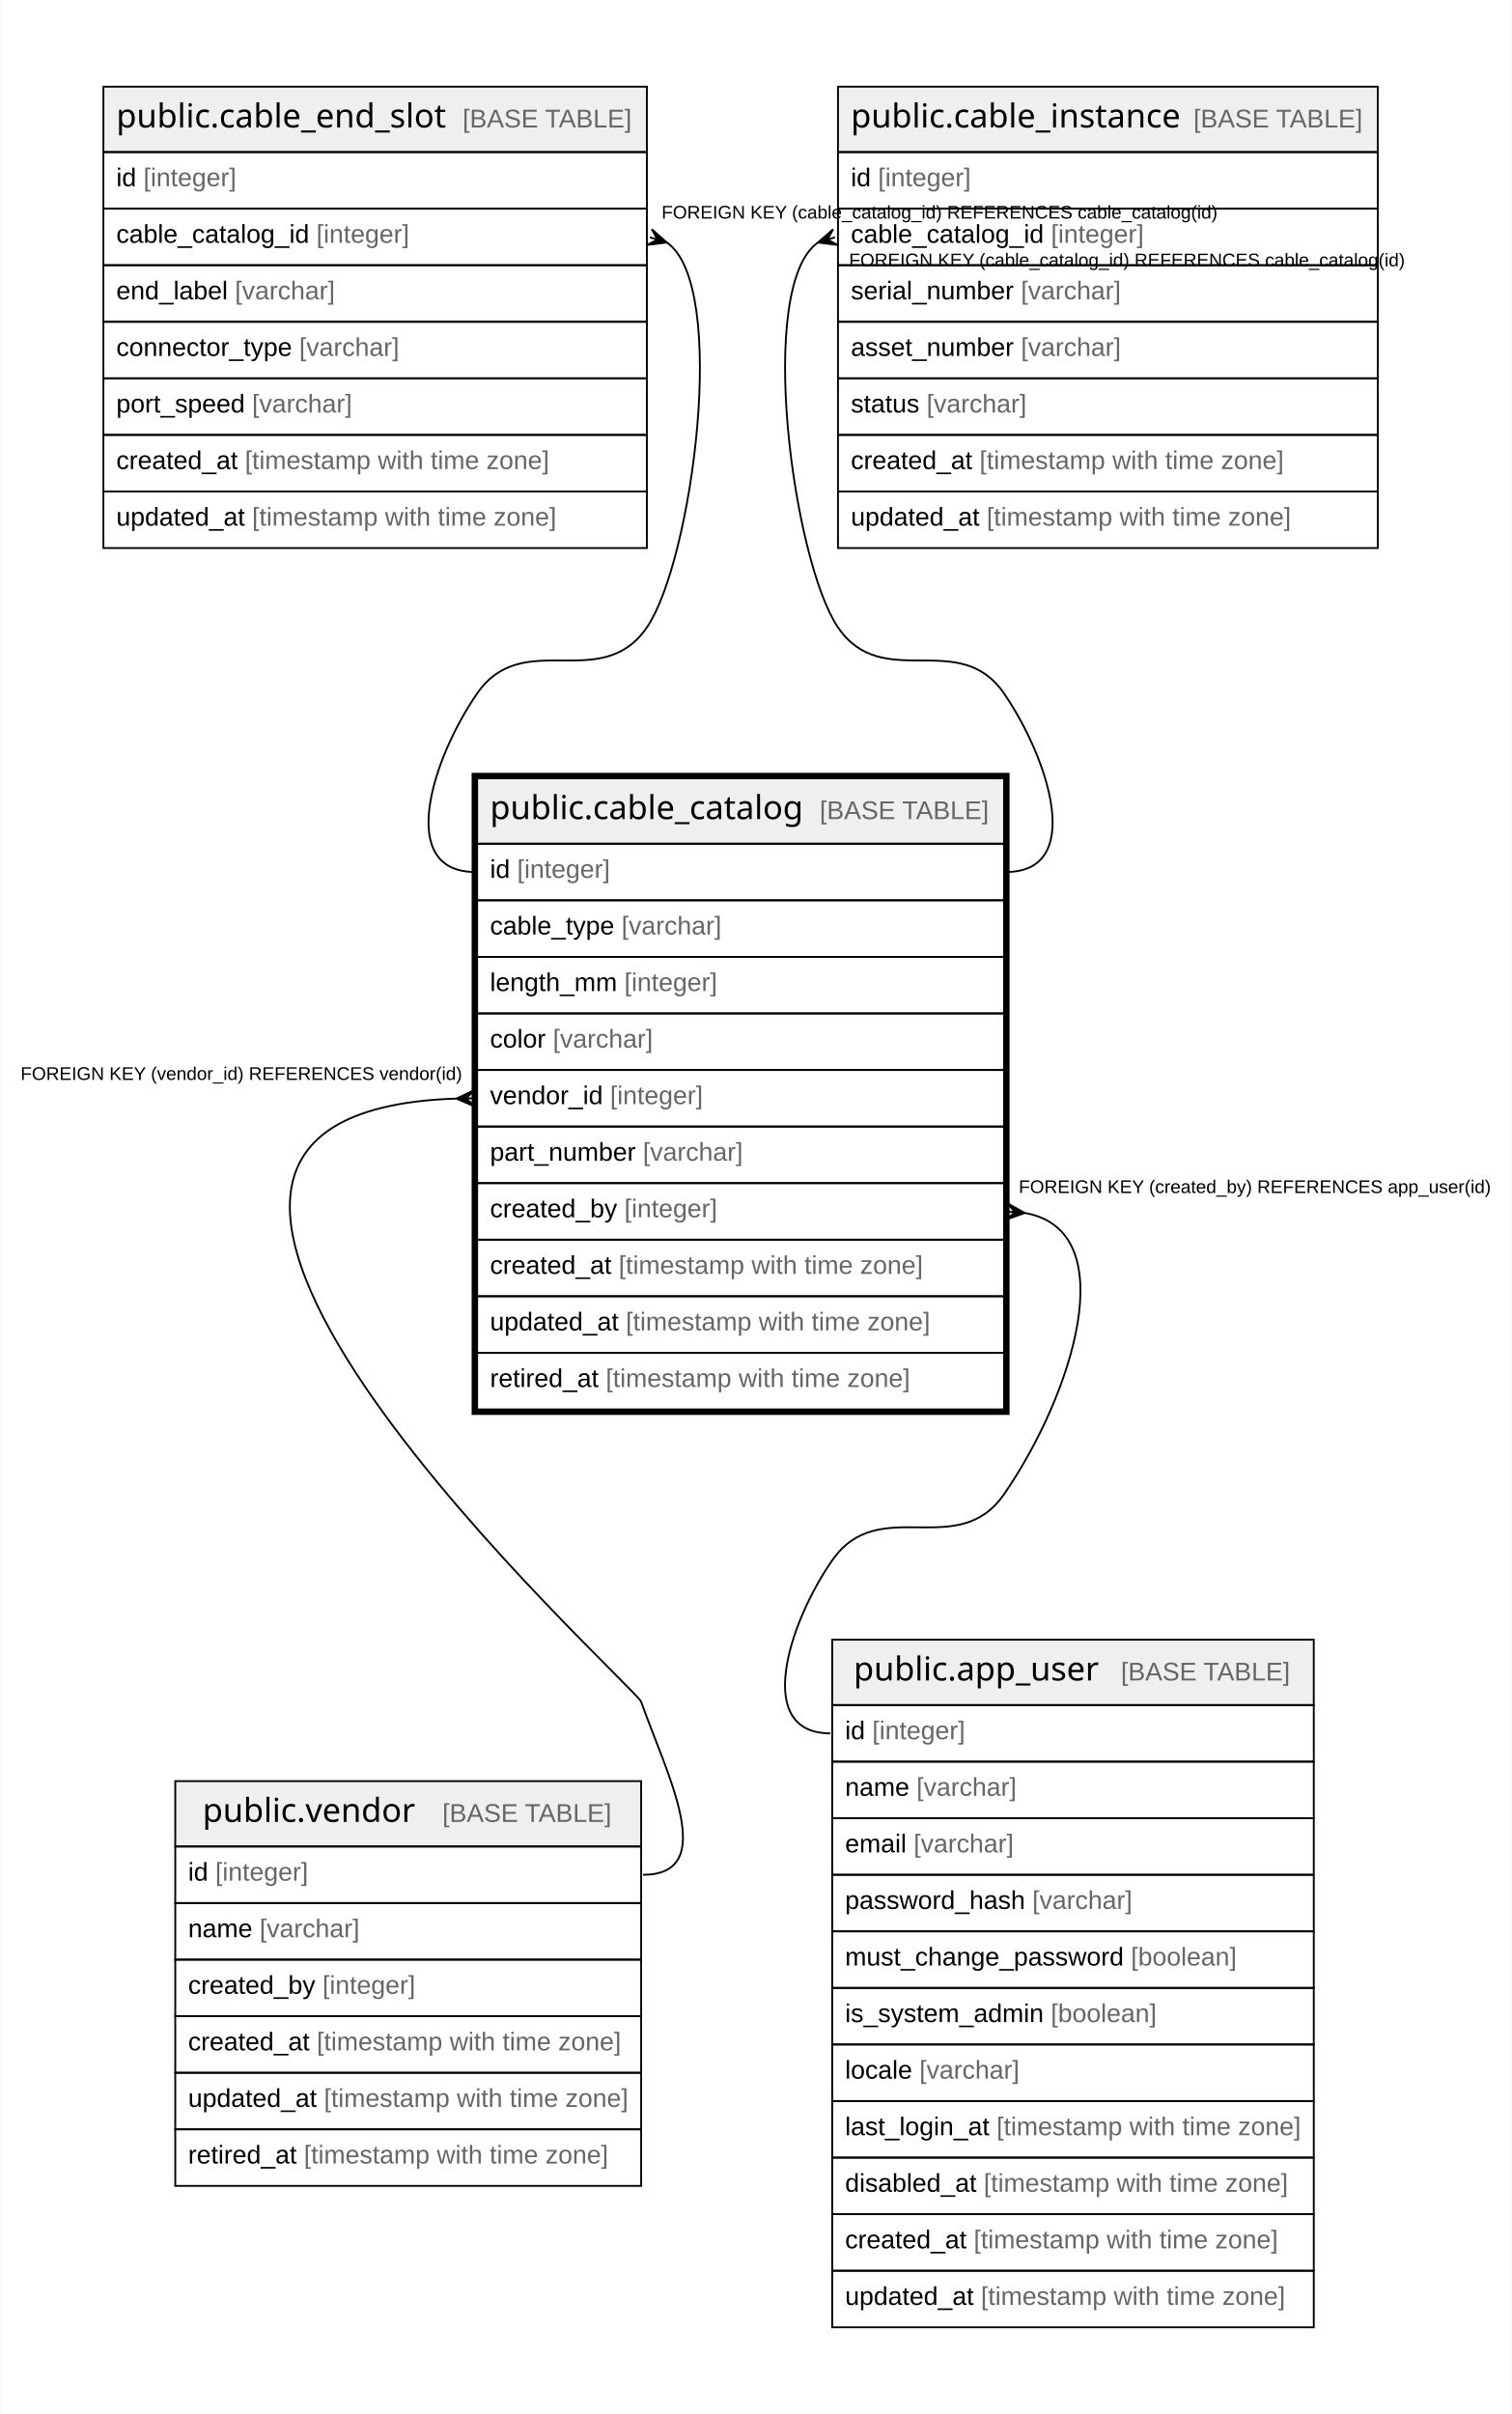
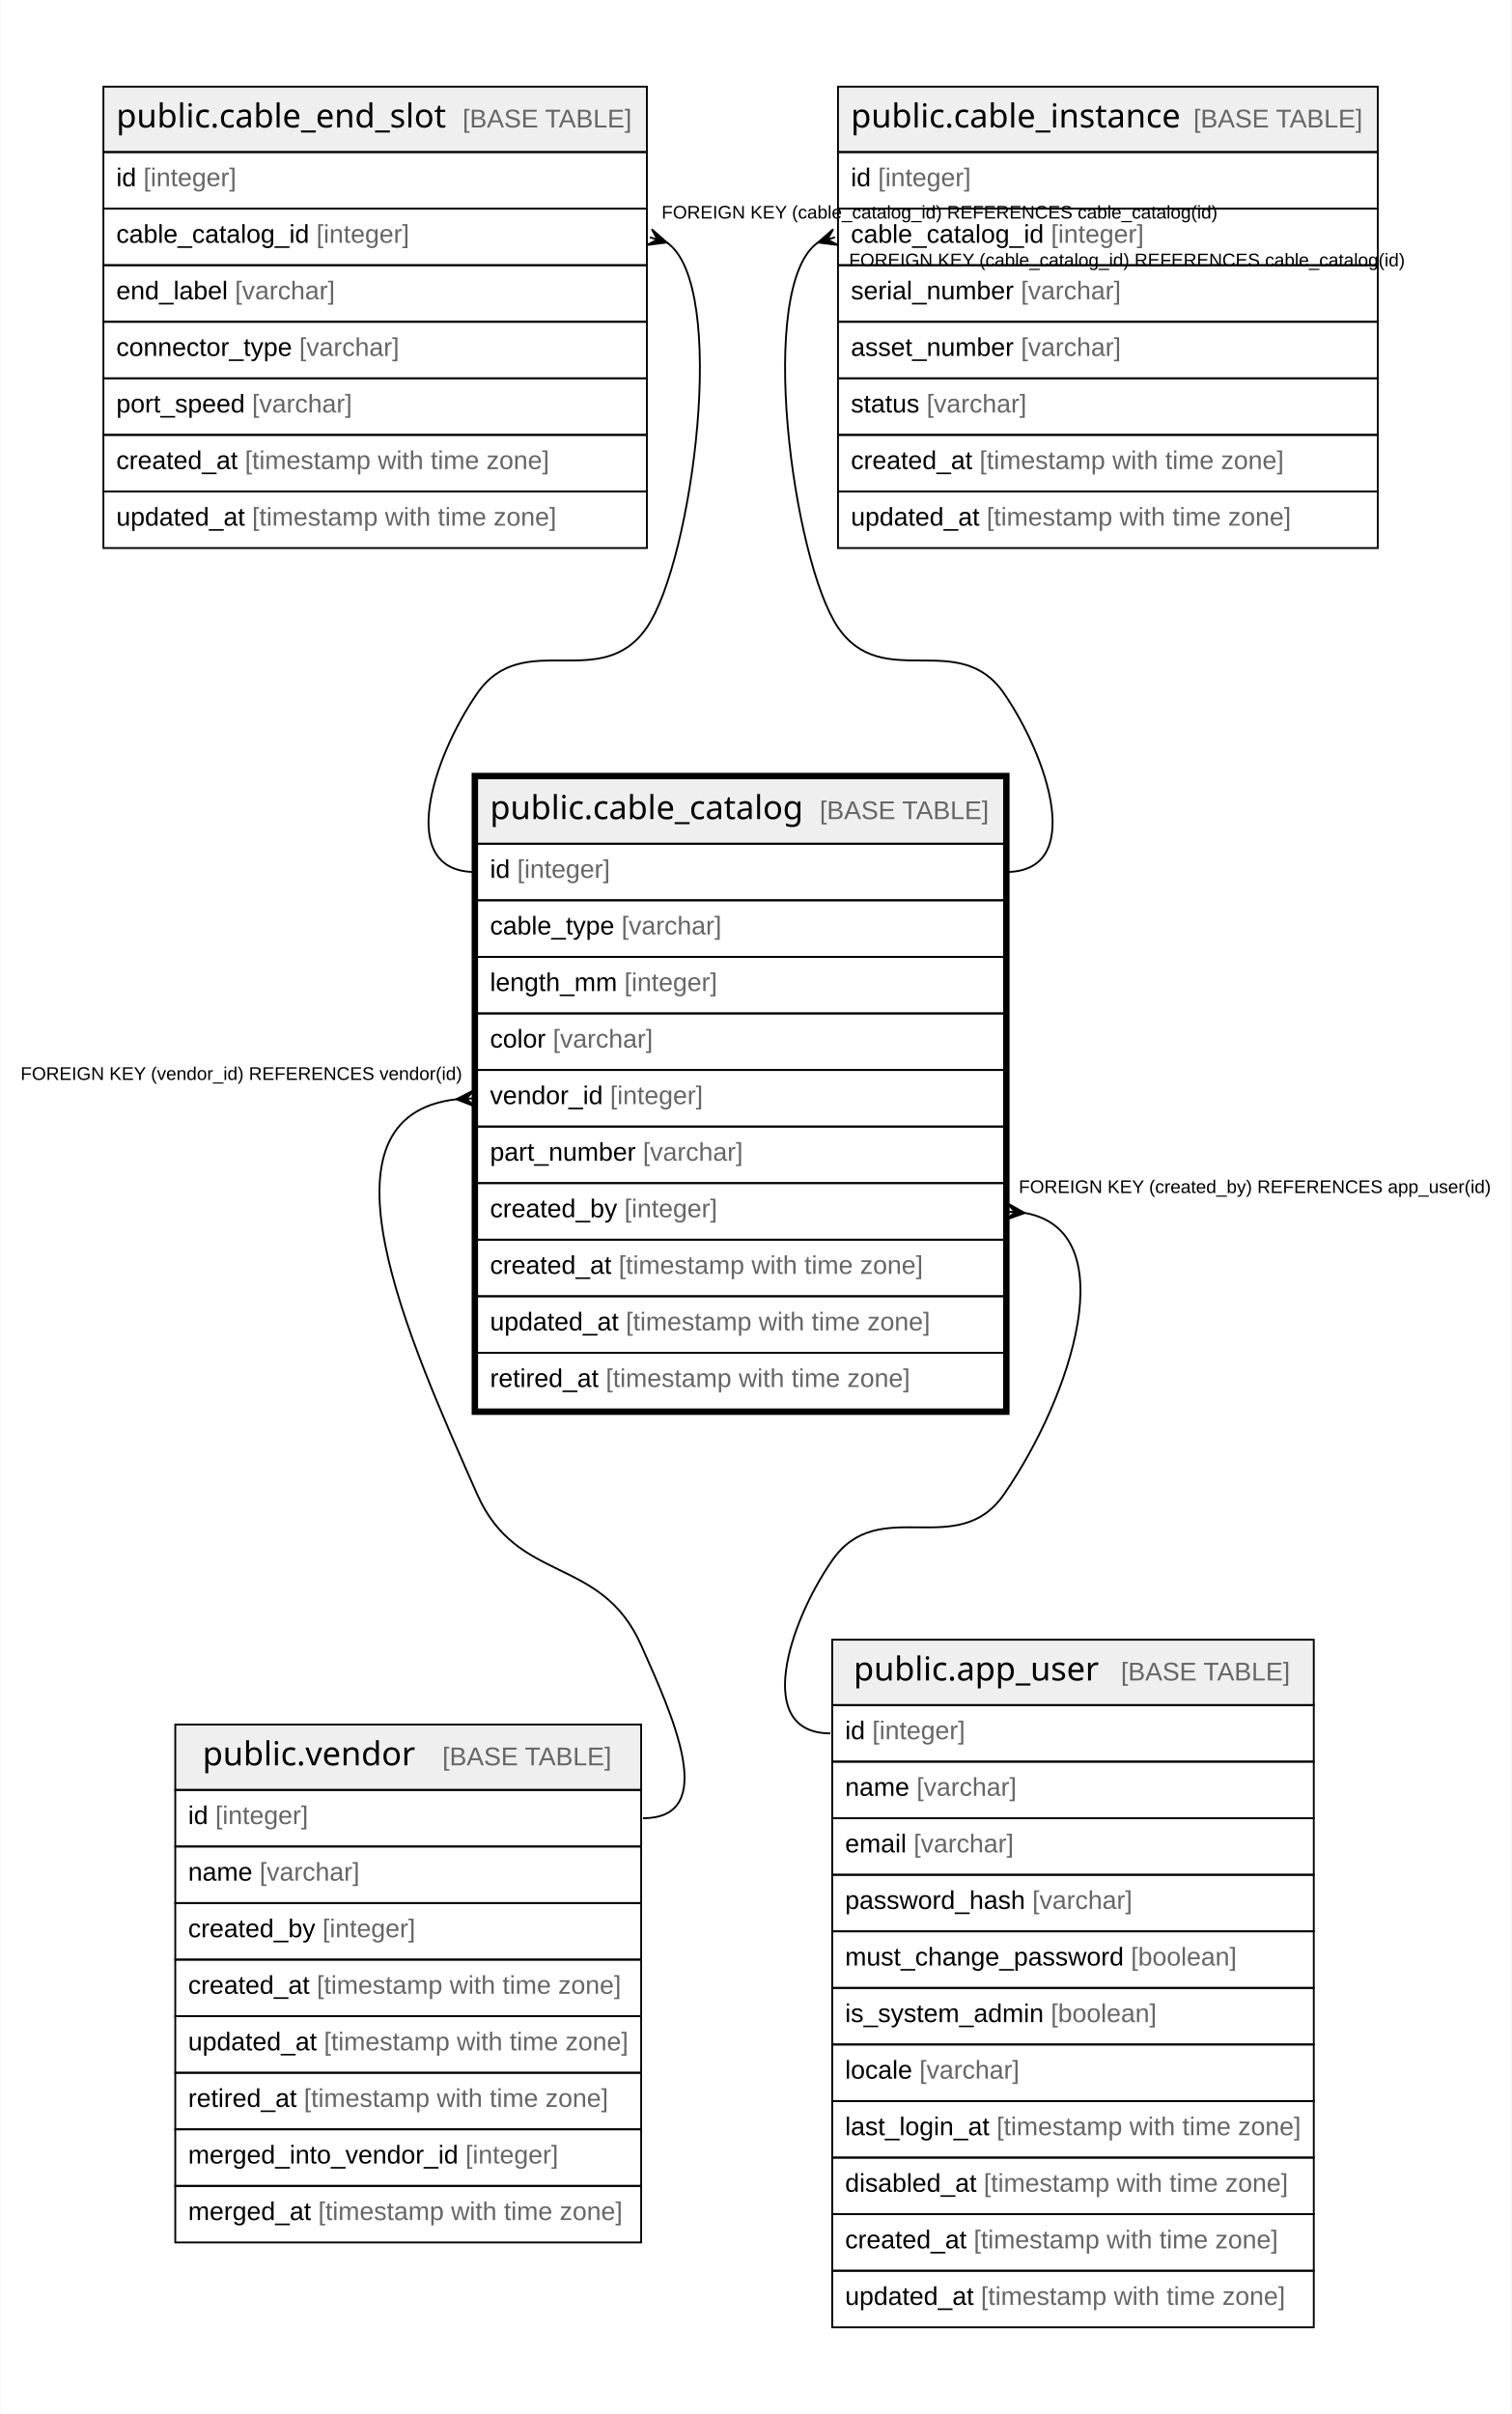
<svg xmlns="http://www.w3.org/2000/svg" width="823pt" height="1314pt" viewBox="0.00 0.00 822.85 1314.40">
  <g id="graph0" class="graph" transform="scale(1 1) rotate(0) translate(4 1310.4)">
    <polygon fill="white" stroke="none" points="-4,4 -4,-1310.4 818.85,-1310.4 818.85,4 -4,4" />
    <g id="node1" class="node">
      <polygon fill="#efefef" stroke="none" points="255.62,-851 255.62,-886.6 542.54,-886.6 542.54,-851 255.62,-851" />
      <polygon fill="none" stroke="black" points="255.62,-851 255.62,-886.6 542.54,-886.6 542.54,-851 255.62,-851" />
      <text text-anchor="start" x="262.62" y="-864.4" font-family="Arial Bold" font-size="18.00">public.cable_catalog</text>
      <text text-anchor="start" x="411.05" y="-864.4" font-family="Arial" font-size="14.00">    </text>
      <text text-anchor="start" x="442.17" y="-864.4" font-family="Arial" font-size="14.00" fill="#666666">[BASE TABLE]</text>
      <polygon fill="none" stroke="black" points="255.62,-820.2 255.62,-851 542.54,-851 542.54,-820.2 255.62,-820.2" />
      <text text-anchor="start" x="262.62" y="-832.4" font-family="Arial" font-size="14.00">id </text>
      <text text-anchor="start" x="277.41" y="-832.4" font-family="Arial" font-size="14.00" fill="#666666">[integer]</text>
      <polygon fill="none" stroke="black" points="255.62,-789.4 255.62,-820.2 542.54,-820.2 542.54,-789.4 255.62,-789.4" />
      <text text-anchor="start" x="262.62" y="-801.6" font-family="Arial" font-size="14.00">cable_type </text>
      <text text-anchor="start" x="334.23" y="-801.6" font-family="Arial" font-size="14.00" fill="#666666">[varchar]</text>
      <polygon fill="none" stroke="black" points="255.62,-758.6 255.62,-789.4 542.54,-789.4 542.54,-758.6 255.62,-758.6" />
      <text text-anchor="start" x="262.62" y="-770.8" font-family="Arial" font-size="14.00">length_mm </text>
      <text text-anchor="start" x="335.77" y="-770.8" font-family="Arial" font-size="14.00" fill="#666666">[integer]</text>
      <polygon fill="none" stroke="black" points="255.62,-727.8 255.62,-758.6 542.54,-758.6 542.54,-727.8 255.62,-727.8" />
      <text text-anchor="start" x="262.62" y="-740" font-family="Arial" font-size="14.00">color </text>
      <text text-anchor="start" x="296.86" y="-740" font-family="Arial" font-size="14.00" fill="#666666">[varchar]</text>
      <polygon fill="none" stroke="black" points="255.62,-697 255.62,-727.8 542.54,-727.8 542.54,-697 255.62,-697" />
      <text text-anchor="start" x="262.62" y="-709.2" font-family="Arial" font-size="14.00">vendor_id </text>
      <text text-anchor="start" x="328" y="-709.2" font-family="Arial" font-size="14.00" fill="#666666">[integer]</text>
      <polygon fill="none" stroke="black" points="255.62,-666.2 255.62,-697 542.54,-697 542.54,-666.2 255.62,-666.2" />
      <text text-anchor="start" x="262.62" y="-678.4" font-family="Arial" font-size="14.00">part_number </text>
      <text text-anchor="start" x="345.89" y="-678.4" font-family="Arial" font-size="14.00" fill="#666666">[varchar]</text>
      <polygon fill="none" stroke="black" points="255.62,-635.4 255.62,-666.2 542.54,-666.2 542.54,-635.4 255.62,-635.4" />
      <text text-anchor="start" x="262.62" y="-647.6" font-family="Arial" font-size="14.00">created_by </text>
      <text text-anchor="start" x="335.78" y="-647.6" font-family="Arial" font-size="14.00" fill="#666666">[integer]</text>
      <polygon fill="none" stroke="black" points="255.62,-604.6 255.62,-635.4 542.54,-635.4 542.54,-604.6 255.62,-604.6" />
      <text text-anchor="start" x="262.62" y="-616.8" font-family="Arial" font-size="14.00">created_at </text>
      <text text-anchor="start" x="332.67" y="-616.8" font-family="Arial" font-size="14.00" fill="#666666">[timestamp with time zone]</text>
      <polygon fill="none" stroke="black" points="255.62,-573.8 255.62,-604.6 542.54,-604.6 542.54,-573.8 255.62,-573.8" />
      <text text-anchor="start" x="262.62" y="-586" font-family="Arial" font-size="14.00">updated_at </text>
      <text text-anchor="start" x="336.58" y="-586" font-family="Arial" font-size="14.00" fill="#666666">[timestamp with time zone]</text>
      <polygon fill="none" stroke="black" points="255.62,-543 255.62,-573.8 542.54,-573.8 542.54,-543 255.62,-543" />
      <text text-anchor="start" x="262.62" y="-555.2" font-family="Arial" font-size="14.00">retired_at </text>
      <text text-anchor="start" x="325.66" y="-555.2" font-family="Arial" font-size="14.00" fill="#666666">[timestamp with time zone]</text>
      <polygon fill="none" stroke="black" stroke-width="3" points="254.12,-541.5 254.12,-888.1 544.04,-888.1 544.04,-541.5 254.12,-541.5" />
    </g>
    <g id="node4" class="node">
-       <polygon fill="#efefef" stroke="none" points="91.24,-305 91.24,-340.6 344.93,-340.6 344.93,-305 91.24,-305" />
-       <polygon fill="none" stroke="black" points="91.24,-305 91.24,-340.6 344.93,-340.6 344.93,-305 91.24,-305" />
-       <text text-anchor="start" x="106.1" y="-318.4" font-family="Arial Bold" font-size="18.00">public.vendor</text>
-       <text text-anchor="start" x="205.58" y="-318.4" font-family="Arial" font-size="14.00">    </text>
-       <text text-anchor="start" x="236.69" y="-318.4" font-family="Arial" font-size="14.00" fill="#666666">[BASE TABLE]</text>
+       <polygon fill="#efefef" stroke="none" points="91.24,-335.8 91.24,-371.4 344.93,-371.4 344.93,-335.8 91.24,-335.8" />
+       <polygon fill="none" stroke="black" points="91.24,-335.8 91.24,-371.4 344.93,-371.4 344.93,-335.8 91.24,-335.8" />
+       <text text-anchor="start" x="106.1" y="-349.2" font-family="Arial Bold" font-size="18.00">public.vendor</text>
+       <text text-anchor="start" x="205.58" y="-349.2" font-family="Arial" font-size="14.00">    </text>
+       <text text-anchor="start" x="236.69" y="-349.2" font-family="Arial" font-size="14.00" fill="#666666">[BASE TABLE]</text>
+       <polygon fill="none" stroke="black" points="91.24,-305 91.24,-335.8 344.93,-335.8 344.93,-305 91.24,-305" />
+       <text text-anchor="start" x="98.24" y="-317.2" font-family="Arial" font-size="14.00">id </text>
+       <text text-anchor="start" x="113.03" y="-317.2" font-family="Arial" font-size="14.00" fill="#666666">[integer]</text>
      <polygon fill="none" stroke="black" points="91.24,-274.2 91.24,-305 344.93,-305 344.93,-274.2 91.24,-274.2" />
-       <text text-anchor="start" x="98.24" y="-286.4" font-family="Arial" font-size="14.00">id </text>
-       <text text-anchor="start" x="113.03" y="-286.4" font-family="Arial" font-size="14.00" fill="#666666">[integer]</text>
+       <text text-anchor="start" x="98.24" y="-286.4" font-family="Arial" font-size="14.00">name </text>
+       <text text-anchor="start" x="137.15" y="-286.4" font-family="Arial" font-size="14.00" fill="#666666">[varchar]</text>
      <polygon fill="none" stroke="black" points="91.24,-243.4 91.24,-274.2 344.93,-274.2 344.93,-243.4 91.24,-243.4" />
-       <text text-anchor="start" x="98.24" y="-255.6" font-family="Arial" font-size="14.00">name </text>
-       <text text-anchor="start" x="137.15" y="-255.6" font-family="Arial" font-size="14.00" fill="#666666">[varchar]</text>
+       <text text-anchor="start" x="98.24" y="-255.6" font-family="Arial" font-size="14.00">created_by </text>
+       <text text-anchor="start" x="171.4" y="-255.6" font-family="Arial" font-size="14.00" fill="#666666">[integer]</text>
      <polygon fill="none" stroke="black" points="91.24,-212.6 91.24,-243.4 344.93,-243.4 344.93,-212.6 91.24,-212.6" />
-       <text text-anchor="start" x="98.24" y="-224.8" font-family="Arial" font-size="14.00">created_by </text>
-       <text text-anchor="start" x="171.4" y="-224.8" font-family="Arial" font-size="14.00" fill="#666666">[integer]</text>
+       <text text-anchor="start" x="98.24" y="-224.8" font-family="Arial" font-size="14.00">created_at </text>
+       <text text-anchor="start" x="168.29" y="-224.8" font-family="Arial" font-size="14.00" fill="#666666">[timestamp with time zone]</text>
      <polygon fill="none" stroke="black" points="91.24,-181.8 91.24,-212.6 344.93,-212.6 344.93,-181.8 91.24,-181.8" />
-       <text text-anchor="start" x="98.24" y="-194" font-family="Arial" font-size="14.00">created_at </text>
-       <text text-anchor="start" x="168.29" y="-194" font-family="Arial" font-size="14.00" fill="#666666">[timestamp with time zone]</text>
+       <text text-anchor="start" x="98.24" y="-194" font-family="Arial" font-size="14.00">updated_at </text>
+       <text text-anchor="start" x="172.2" y="-194" font-family="Arial" font-size="14.00" fill="#666666">[timestamp with time zone]</text>
      <polygon fill="none" stroke="black" points="91.24,-151 91.24,-181.8 344.93,-181.8 344.93,-151 91.24,-151" />
-       <text text-anchor="start" x="98.24" y="-163.2" font-family="Arial" font-size="14.00">updated_at </text>
-       <text text-anchor="start" x="172.2" y="-163.2" font-family="Arial" font-size="14.00" fill="#666666">[timestamp with time zone]</text>
+       <text text-anchor="start" x="98.24" y="-163.2" font-family="Arial" font-size="14.00">retired_at </text>
+       <text text-anchor="start" x="161.28" y="-163.2" font-family="Arial" font-size="14.00" fill="#666666">[timestamp with time zone]</text>
      <polygon fill="none" stroke="black" points="91.24,-120.2 91.24,-151 344.93,-151 344.93,-120.2 91.24,-120.2" />
-       <text text-anchor="start" x="98.24" y="-132.4" font-family="Arial" font-size="14.00">retired_at </text>
-       <text text-anchor="start" x="161.28" y="-132.4" font-family="Arial" font-size="14.00" fill="#666666">[timestamp with time zone]</text>
+       <text text-anchor="start" x="98.24" y="-132.4" font-family="Arial" font-size="14.00">merged_into_vendor_id </text>
+       <text text-anchor="start" x="249.24" y="-132.4" font-family="Arial" font-size="14.00" fill="#666666">[integer]</text>
+       <polygon fill="none" stroke="black" points="91.24,-89.4 91.24,-120.2 344.93,-120.2 344.93,-89.4 91.24,-89.4" />
+       <text text-anchor="start" x="98.24" y="-101.6" font-family="Arial" font-size="14.00">merged_at </text>
+       <text text-anchor="start" x="169.06" y="-101.6" font-family="Arial" font-size="14.00" fill="#666666">[timestamp with time zone]</text>
    </g>
    <g id="edge3" class="edge">
-       <path fill="none" stroke="black" d="M244.26,-712.23C-6.29,-704.03 341.81,-392.63 344.93,-383.8 358.88,-344.32 387.79,-289.6 345.93,-289.6" />
-       <polygon fill="black" stroke="black" points="244.29,-712.24 254.22,-716.89 249.63,-712.32 253.96,-712.39 253.96,-712.39 253.96,-712.39 249.63,-712.32 254.36,-707.9 244.29,-712.24" />
+       <path fill="none" stroke="black" d="M244.58,-711.88C163.09,-702.96 218.36,-581.21 255.62,-496.8 277.41,-447.45 322.99,-463.88 344.93,-414.6 361.95,-376.35 387.79,-320.4 345.93,-320.4" />
+       <polygon fill="black" stroke="black" points="244.3,-711.87 254.06,-716.88 249.63,-712.14 253.96,-712.37 253.96,-712.37 253.96,-712.37 249.63,-712.14 254.52,-707.89 244.3,-711.87" />
      <text text-anchor="start" x="7" y="-722.4" font-family="Arial" font-size="10.00">FOREIGN KEY (vendor_id) REFERENCES vendor(id)</text>
    </g>
    <g id="node5" class="node">
      <polygon fill="#efefef" stroke="none" points="448.97,-382 448.97,-417.6 711.2,-417.6 711.2,-382 448.97,-382" />
      <polygon fill="none" stroke="black" points="448.97,-382 448.97,-417.6 711.2,-417.6 711.2,-382 448.97,-382" />
      <text text-anchor="start" x="460.61" y="-395.4" font-family="Arial Bold" font-size="18.00">public.app_user</text>
      <text text-anchor="start" x="575.07" y="-395.4" font-family="Arial" font-size="14.00">    </text>
      <text text-anchor="start" x="606.19" y="-395.4" font-family="Arial" font-size="14.00" fill="#666666">[BASE TABLE]</text>
      <polygon fill="none" stroke="black" points="448.97,-351.2 448.97,-382 711.2,-382 711.2,-351.2 448.97,-351.2" />
      <text text-anchor="start" x="455.97" y="-363.4" font-family="Arial" font-size="14.00">id </text>
      <text text-anchor="start" x="470.76" y="-363.4" font-family="Arial" font-size="14.00" fill="#666666">[integer]</text>
      <polygon fill="none" stroke="black" points="448.97,-320.4 448.97,-351.2 711.2,-351.2 711.2,-320.4 448.97,-320.4" />
      <text text-anchor="start" x="455.97" y="-332.6" font-family="Arial" font-size="14.00">name </text>
      <text text-anchor="start" x="494.88" y="-332.6" font-family="Arial" font-size="14.00" fill="#666666">[varchar]</text>
      <polygon fill="none" stroke="black" points="448.97,-289.6 448.97,-320.4 711.2,-320.4 711.2,-289.6 448.97,-289.6" />
      <text text-anchor="start" x="455.97" y="-301.8" font-family="Arial" font-size="14.00">email </text>
      <text text-anchor="start" x="493.32" y="-301.8" font-family="Arial" font-size="14.00" fill="#666666">[varchar]</text>
      <polygon fill="none" stroke="black" points="448.97,-258.8 448.97,-289.6 711.2,-289.6 711.2,-258.8 448.97,-258.8" />
      <text text-anchor="start" x="455.97" y="-271" font-family="Arial" font-size="14.00">password_hash </text>
      <text text-anchor="start" x="557.92" y="-271" font-family="Arial" font-size="14.00" fill="#666666">[varchar]</text>
      <polygon fill="none" stroke="black" points="448.97,-228 448.97,-258.8 711.2,-258.8 711.2,-228 448.97,-228" />
      <text text-anchor="start" x="455.97" y="-240.2" font-family="Arial" font-size="14.00">must_change_password </text>
      <text text-anchor="start" x="611.62" y="-240.2" font-family="Arial" font-size="14.00" fill="#666666">[boolean]</text>
      <polygon fill="none" stroke="black" points="448.97,-197.2 448.97,-228 711.2,-228 711.2,-197.2 448.97,-197.2" />
      <text text-anchor="start" x="455.97" y="-209.4" font-family="Arial" font-size="14.00">is_system_admin </text>
      <text text-anchor="start" x="568.01" y="-209.4" font-family="Arial" font-size="14.00" fill="#666666">[boolean]</text>
      <polygon fill="none" stroke="black" points="448.97,-166.4 448.97,-197.2 711.2,-197.2 711.2,-166.4 448.97,-166.4" />
      <text text-anchor="start" x="455.97" y="-178.6" font-family="Arial" font-size="14.00">locale </text>
      <text text-anchor="start" x="496.44" y="-178.6" font-family="Arial" font-size="14.00" fill="#666666">[varchar]</text>
      <polygon fill="none" stroke="black" points="448.97,-135.6 448.97,-166.4 711.2,-166.4 711.2,-135.6 448.97,-135.6" />
      <text text-anchor="start" x="455.97" y="-147.8" font-family="Arial" font-size="14.00">last_login_at </text>
      <text text-anchor="start" x="538.47" y="-147.8" font-family="Arial" font-size="14.00" fill="#666666">[timestamp with time zone]</text>
      <polygon fill="none" stroke="black" points="448.97,-104.8 448.97,-135.6 711.2,-135.6 711.2,-104.8 448.97,-104.8" />
      <text text-anchor="start" x="455.97" y="-117" font-family="Arial" font-size="14.00">disabled_at </text>
      <text text-anchor="start" x="531.47" y="-117" font-family="Arial" font-size="14.00" fill="#666666">[timestamp with time zone]</text>
      <polygon fill="none" stroke="black" points="448.97,-74 448.97,-104.8 711.2,-104.8 711.2,-74 448.97,-74" />
      <text text-anchor="start" x="455.97" y="-86.2" font-family="Arial" font-size="14.00">created_at </text>
      <text text-anchor="start" x="526.02" y="-86.2" font-family="Arial" font-size="14.00" fill="#666666">[timestamp with time zone]</text>
      <polygon fill="none" stroke="black" points="448.97,-43.2 448.97,-74 711.2,-74 711.2,-43.2 448.97,-43.2" />
      <text text-anchor="start" x="455.97" y="-55.4" font-family="Arial" font-size="14.00">updated_at </text>
      <text text-anchor="start" x="529.93" y="-55.4" font-family="Arial" font-size="14.00" fill="#666666">[timestamp with time zone]</text>
    </g>
    <g id="edge4" class="edge">
      <path fill="none" stroke="black" d="M553.9,-649.95C608.63,-640.24 579.34,-550.02 542.54,-496.8 517.2,-460.15 474.39,-497.4 448.97,-460.8 425.09,-426.41 406.1,-366.6 447.97,-366.6" />
      <polygon fill="black" stroke="black" points="553.84,-649.95 543.51,-646.29 548.53,-650.39 544.21,-650.75 544.21,-650.75 544.21,-650.75 548.53,-650.39 544.25,-655.26 553.84,-649.95" />
      <text text-anchor="start" x="550.54" y="-660.8" font-family="Arial" font-size="10.00">FOREIGN KEY (created_by) REFERENCES app_user(id)</text>
    </g>
    <g id="node2" class="node">
      <polygon fill="#efefef" stroke="none" points="52.11,-1227.6 52.11,-1263.2 348.06,-1263.2 348.06,-1227.6 52.11,-1227.6" />
      <polygon fill="none" stroke="black" points="52.11,-1227.6 52.11,-1263.2 348.06,-1263.2 348.06,-1227.6 52.11,-1227.6" />
      <text text-anchor="start" x="59.11" y="-1241" font-family="Arial Bold" font-size="18.00">public.cable_end_slot</text>
      <text text-anchor="start" x="216.57" y="-1241" font-family="Arial" font-size="14.00">    </text>
      <text text-anchor="start" x="247.69" y="-1241" font-family="Arial" font-size="14.00" fill="#666666">[BASE TABLE]</text>
      <polygon fill="none" stroke="black" points="52.11,-1196.8 52.11,-1227.6 348.06,-1227.6 348.06,-1196.8 52.11,-1196.8" />
      <text text-anchor="start" x="59.11" y="-1209" font-family="Arial" font-size="14.00">id </text>
      <text text-anchor="start" x="73.9" y="-1209" font-family="Arial" font-size="14.00" fill="#666666">[integer]</text>
      <polygon fill="none" stroke="black" points="52.11,-1166 52.11,-1196.8 348.06,-1196.8 348.06,-1166 52.11,-1166" />
      <text text-anchor="start" x="59.11" y="-1178.2" font-family="Arial" font-size="14.00">cable_catalog_id </text>
      <text text-anchor="start" x="168.08" y="-1178.2" font-family="Arial" font-size="14.00" fill="#666666">[integer]</text>
      <polygon fill="none" stroke="black" points="52.11,-1135.2 52.11,-1166 348.06,-1166 348.06,-1135.2 52.11,-1135.2" />
      <text text-anchor="start" x="59.11" y="-1147.4" font-family="Arial" font-size="14.00">end_label </text>
      <text text-anchor="start" x="123.73" y="-1147.4" font-family="Arial" font-size="14.00" fill="#666666">[varchar]</text>
      <polygon fill="none" stroke="black" points="52.11,-1104.4 52.11,-1135.2 348.06,-1135.2 348.06,-1104.4 52.11,-1104.4" />
      <text text-anchor="start" x="59.11" y="-1116.6" font-family="Arial" font-size="14.00">connector_type </text>
      <text text-anchor="start" x="158.73" y="-1116.6" font-family="Arial" font-size="14.00" fill="#666666">[varchar]</text>
      <polygon fill="none" stroke="black" points="52.11,-1073.6 52.11,-1104.4 348.06,-1104.4 348.06,-1073.6 52.11,-1073.6" />
      <text text-anchor="start" x="59.11" y="-1085.8" font-family="Arial" font-size="14.00">port_speed </text>
      <text text-anchor="start" x="133.06" y="-1085.8" font-family="Arial" font-size="14.00" fill="#666666">[varchar]</text>
      <polygon fill="none" stroke="black" points="52.11,-1042.8 52.11,-1073.6 348.06,-1073.6 348.06,-1042.8 52.11,-1042.8" />
      <text text-anchor="start" x="59.11" y="-1055" font-family="Arial" font-size="14.00">created_at </text>
      <text text-anchor="start" x="129.16" y="-1055" font-family="Arial" font-size="14.00" fill="#666666">[timestamp with time zone]</text>
      <polygon fill="none" stroke="black" points="52.11,-1012 52.11,-1042.8 348.06,-1042.8 348.06,-1012 52.11,-1012" />
      <text text-anchor="start" x="59.11" y="-1024.2" font-family="Arial" font-size="14.00">updated_at </text>
      <text text-anchor="start" x="133.07" y="-1024.2" font-family="Arial" font-size="14.00" fill="#666666">[timestamp with time zone]</text>
    </g>
    <g id="edge1" class="edge">
      <path fill="none" stroke="black" d="M358.9,-1178.37C392.91,-1155.09 372.72,-1004.7 348.06,-968.8 323.09,-932.46 280.69,-969.07 255.62,-932.8 231.06,-897.26 211.42,-835.6 254.62,-835.6" />
      <polygon fill="black" stroke="black" points="358.93,-1178.36 348.05,-1177 353.84,-1179.93 349.7,-1181.2 349.7,-1181.2 349.7,-1181.2 353.84,-1179.93 350.7,-1185.6 358.93,-1178.36" />
      <text text-anchor="start" x="356.06" y="-1191.4" font-family="Arial" font-size="10.00">FOREIGN KEY (cable_catalog_id) REFERENCES cable_catalog(id)</text>
    </g>
    <g id="node3" class="node">
      <polygon fill="#efefef" stroke="none" points="452.12,-1227.6 452.12,-1263.2 746.05,-1263.2 746.05,-1227.6 452.12,-1227.6" />
      <polygon fill="none" stroke="black" points="452.12,-1227.6 452.12,-1263.2 746.05,-1263.2 746.05,-1227.6 452.12,-1227.6" />
      <text text-anchor="start" x="459.12" y="-1241" font-family="Arial Bold" font-size="18.00">public.cable_instance</text>
      <text text-anchor="start" x="614.56" y="-1241" font-family="Arial" font-size="14.00">    </text>
      <text text-anchor="start" x="645.67" y="-1241" font-family="Arial" font-size="14.00" fill="#666666">[BASE TABLE]</text>
      <polygon fill="none" stroke="black" points="452.12,-1196.8 452.12,-1227.6 746.05,-1227.6 746.05,-1196.8 452.12,-1196.8" />
      <text text-anchor="start" x="459.12" y="-1209" font-family="Arial" font-size="14.00">id </text>
      <text text-anchor="start" x="473.91" y="-1209" font-family="Arial" font-size="14.00" fill="#666666">[integer]</text>
      <polygon fill="none" stroke="black" points="452.12,-1166 452.12,-1196.8 746.05,-1196.8 746.05,-1166 452.12,-1166" />
      <text text-anchor="start" x="459.12" y="-1178.2" font-family="Arial" font-size="14.00">cable_catalog_id </text>
      <text text-anchor="start" x="568.09" y="-1178.2" font-family="Arial" font-size="14.00" fill="#666666">[integer]</text>
      <polygon fill="none" stroke="black" points="452.12,-1135.2 452.12,-1166 746.05,-1166 746.05,-1135.2 452.12,-1135.2" />
      <text text-anchor="start" x="459.12" y="-1147.4" font-family="Arial" font-size="14.00">serial_number </text>
      <text text-anchor="start" x="551.72" y="-1147.4" font-family="Arial" font-size="14.00" fill="#666666">[varchar]</text>
      <polygon fill="none" stroke="black" points="452.12,-1104.4 452.12,-1135.2 746.05,-1135.2 746.05,-1104.4 452.12,-1104.4" />
      <text text-anchor="start" x="459.12" y="-1116.6" font-family="Arial" font-size="14.00">asset_number </text>
      <text text-anchor="start" x="551.73" y="-1116.6" font-family="Arial" font-size="14.00" fill="#666666">[varchar]</text>
      <polygon fill="none" stroke="black" points="452.12,-1073.6 452.12,-1104.4 746.05,-1104.4 746.05,-1073.6 452.12,-1073.6" />
      <text text-anchor="start" x="459.12" y="-1085.8" font-family="Arial" font-size="14.00">status </text>
      <text text-anchor="start" x="500.36" y="-1085.8" font-family="Arial" font-size="14.00" fill="#666666">[varchar]</text>
      <polygon fill="none" stroke="black" points="452.12,-1042.8 452.12,-1073.6 746.05,-1073.6 746.05,-1042.8 452.12,-1042.8" />
      <text text-anchor="start" x="459.12" y="-1055" font-family="Arial" font-size="14.00">created_at </text>
      <text text-anchor="start" x="529.17" y="-1055" font-family="Arial" font-size="14.00" fill="#666666">[timestamp with time zone]</text>
      <polygon fill="none" stroke="black" points="452.12,-1012 452.12,-1042.8 746.05,-1042.8 746.05,-1012 452.12,-1012" />
      <text text-anchor="start" x="459.12" y="-1024.2" font-family="Arial" font-size="14.00">updated_at </text>
      <text text-anchor="start" x="533.08" y="-1024.2" font-family="Arial" font-size="14.00" fill="#666666">[timestamp with time zone]</text>
    </g>
    <g id="edge2" class="edge">
      <path fill="none" stroke="black" d="M441.28,-1178.37C407.29,-1155.1 427.59,-1004.79 452.12,-968.8 476.49,-933.06 518.08,-968.47 542.54,-932.8 566.98,-897.17 586.75,-835.6 543.54,-835.6" />
      <polygon fill="black" stroke="black" points="441.25,-1178.36 449.48,-1185.6 446.34,-1179.93 450.48,-1181.2 450.48,-1181.2 450.48,-1181.2 446.34,-1179.93 452.13,-1177 441.25,-1178.36" />
      <text text-anchor="start" x="458.12" y="-1165.4" font-family="Arial" font-size="10.00">FOREIGN KEY (cable_catalog_id) REFERENCES cable_catalog(id)</text>
    </g>
  </g>
</svg>
